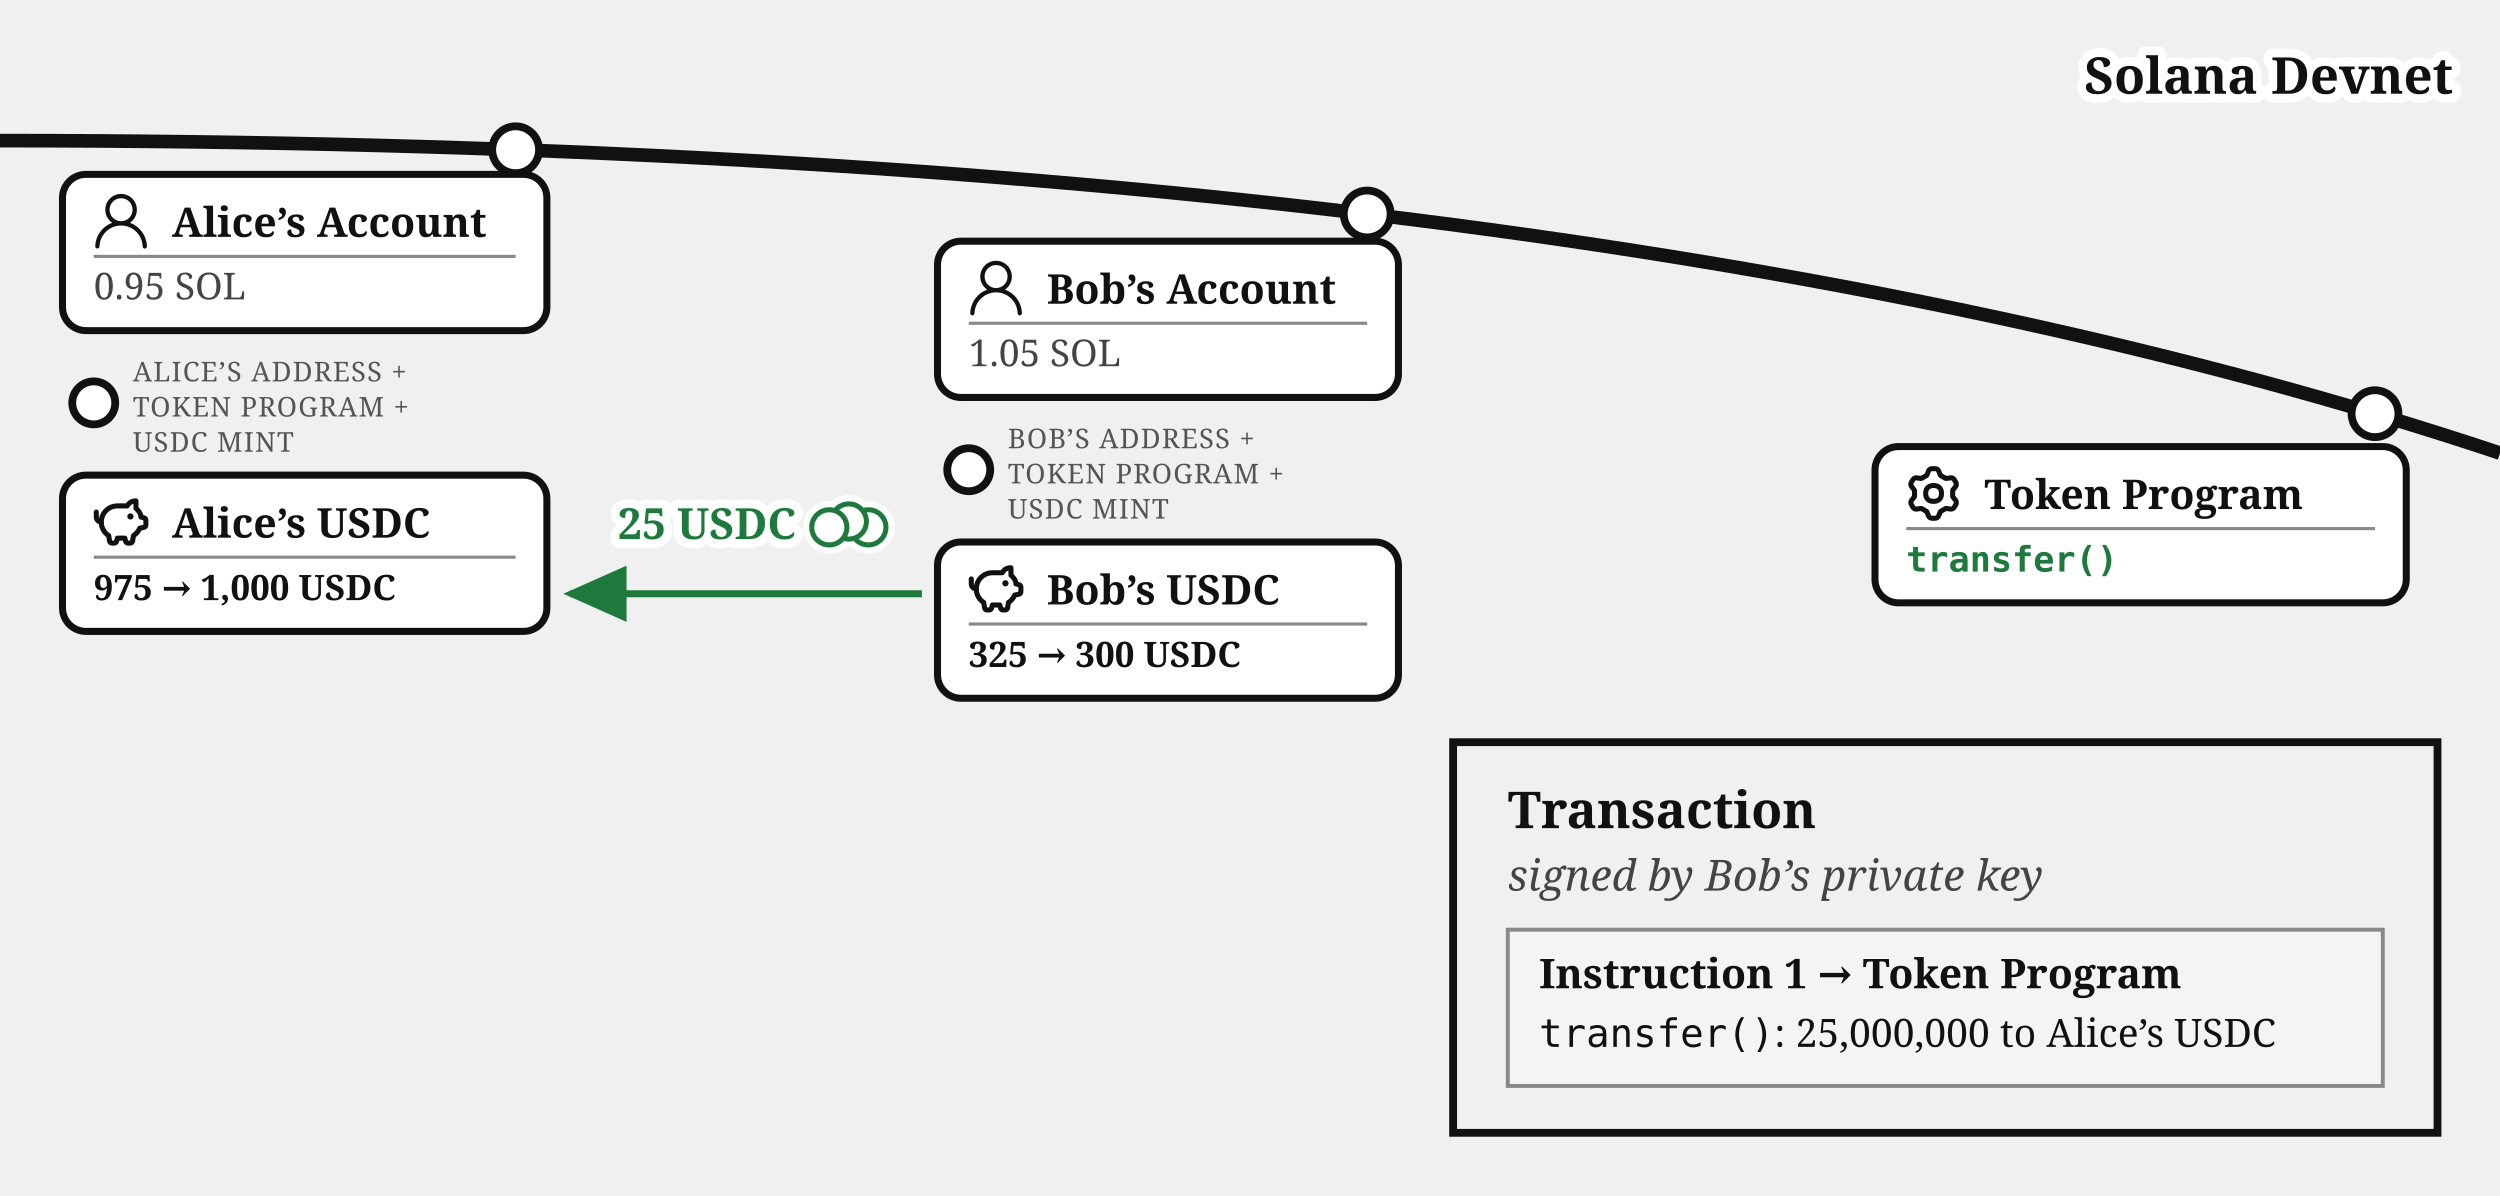
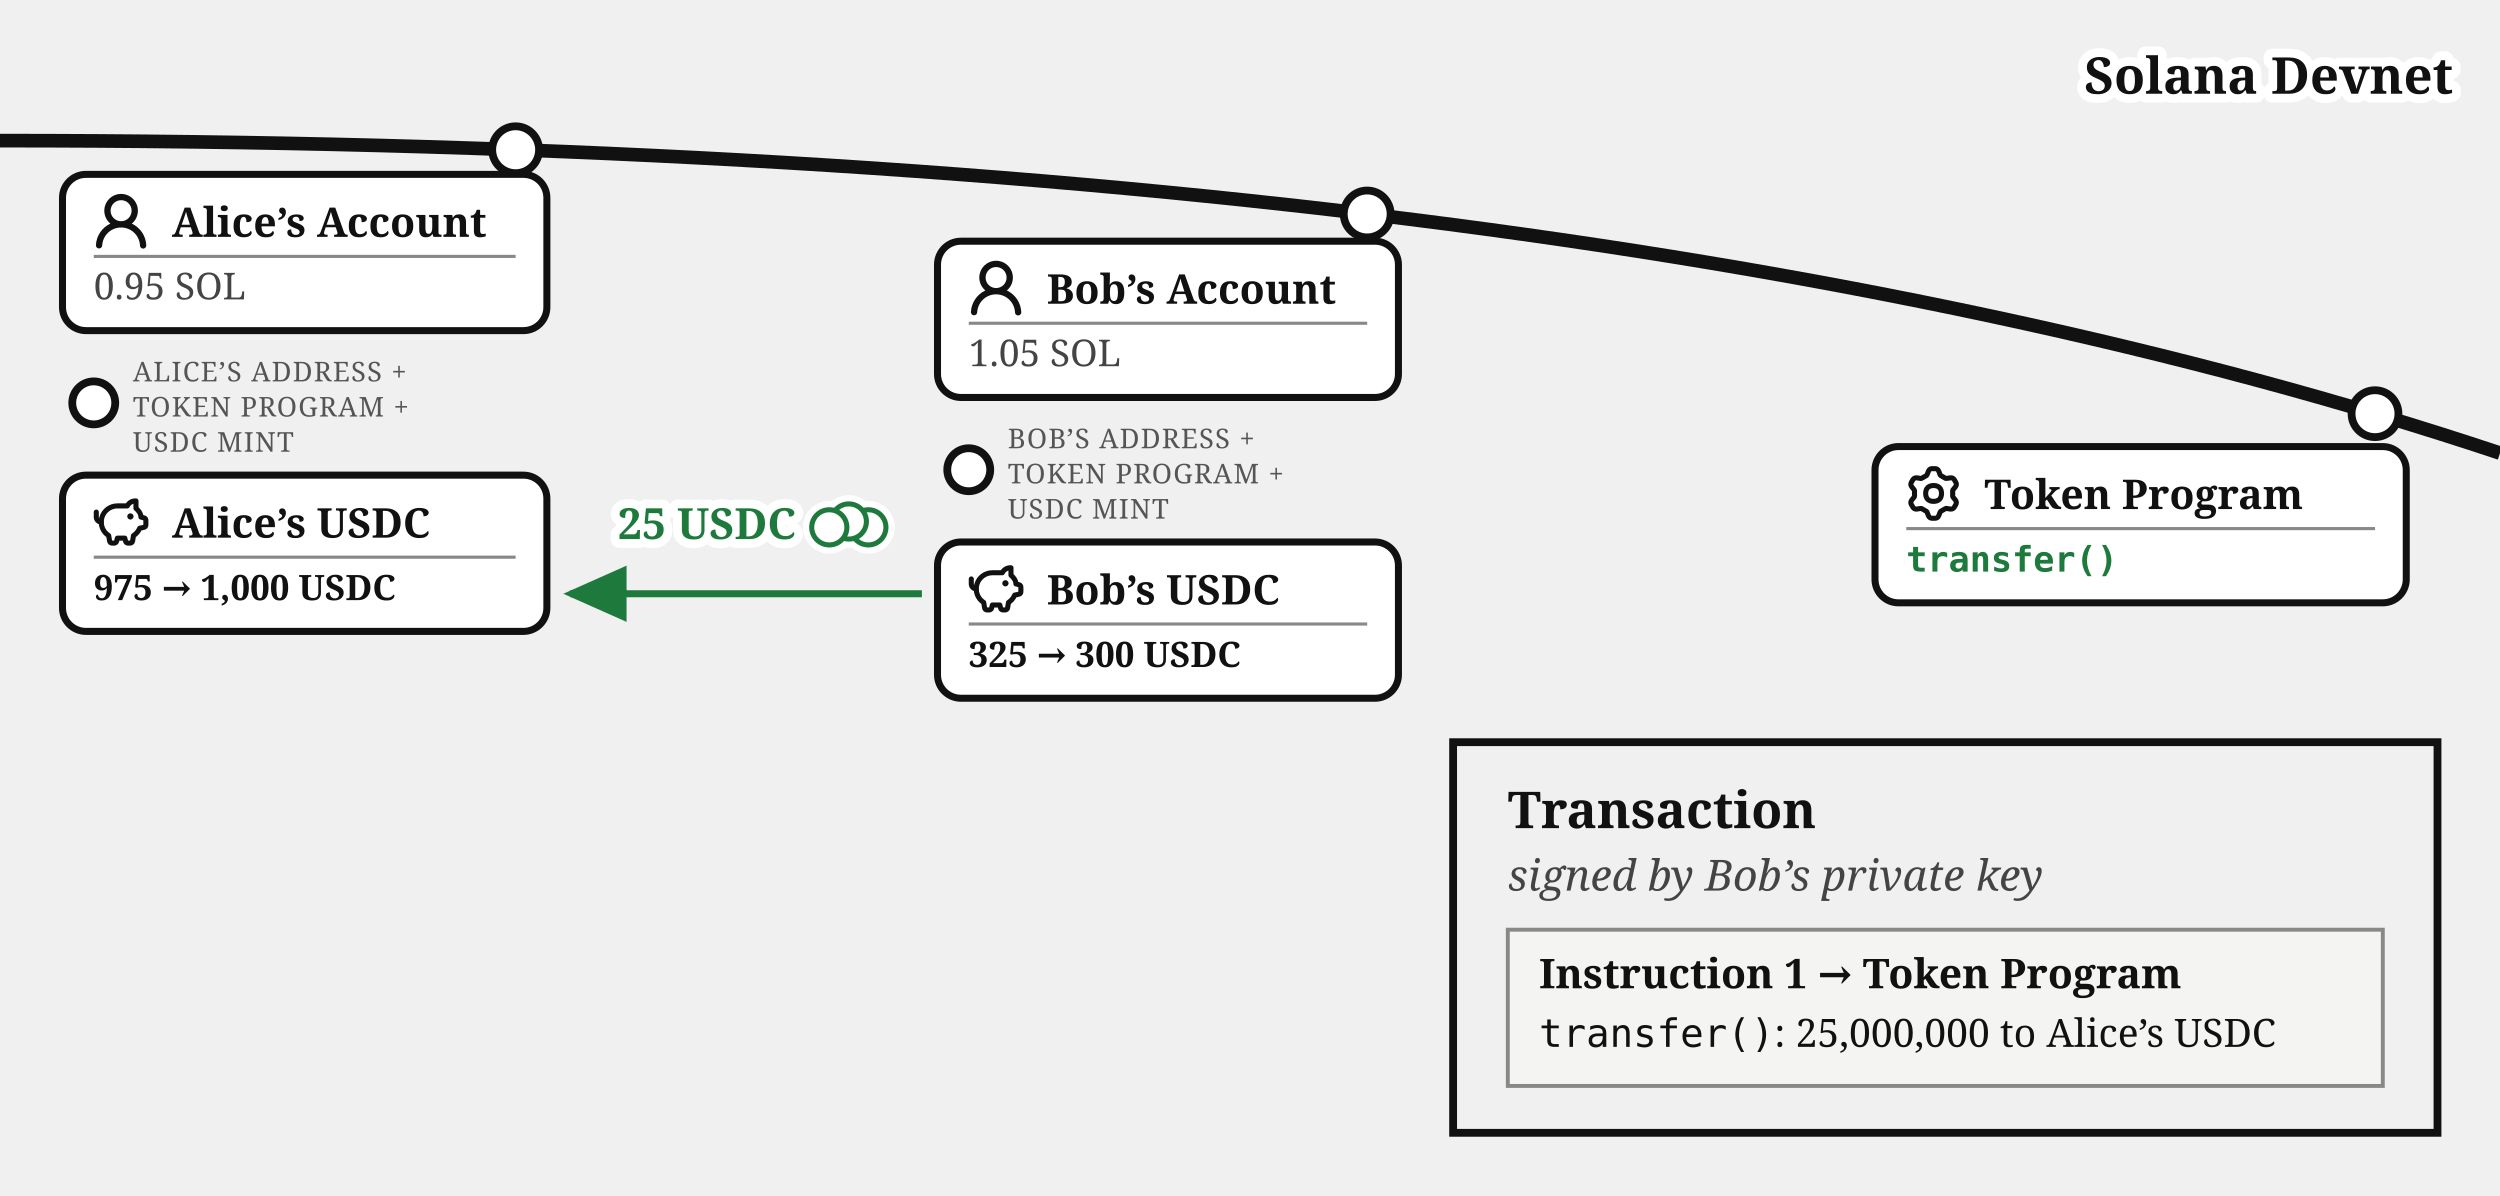
<svg xmlns="http://www.w3.org/2000/svg" viewBox="0 0 640 306" font-family="Georgia, serif" fill="#111">
  <defs>
    <marker id="bobs-usdc-a" markerWidth="9" markerHeight="8" refX="8" refY="4" orient="auto">
      <path d="M0,0 L9,4 L0,8 z" fill="#1e7a3c" />
    </marker>
  </defs>
  <path d="M 0,36 Q 400,36 640,116" fill="none" stroke="#111" stroke-width="3.5" />
  <text stroke="#fff" stroke-width="4.5" paint-order="stroke" stroke-linejoin="round" x="628" y="24" font-size="13" font-weight="bold" text-anchor="end">Solana Devnet</text>
  <circle cx="132" cy="38.335" r="6" fill="#fff" stroke="#111" stroke-width="2" />
  <g>
    <rect x="16" y="44.638" width="124" height="40" rx="6" fill="#fff" stroke="#111" stroke-width="1.8" />
    <g transform="translate(24,49.6382)">
-       <g transform="translate(-1.835,-1.841) scale(0.736)" fill="#111">
-         <path d="M12 2.5a5.5 5.5 0 0 1 3.096 10.047a9.005 9.005 0 0 1 5.9 8.181a.75.75 0 1 1-1.499.044a7.5 7.5 0 0 0-14.993 0a.75.75 0 0 1-1.5-.045a9.005 9.005 0 0 1 5.9-8.18A5.5 5.5 0 0 1 12 2.5M8 8a4 4 0 1 0 8 0a4 4 0 0 0-8 0" />
+       <g transform="translate(-1.607,-1.079) scale(1.076)" fill="#111">
+         <path d="M10.561 8.073a6 6 0 0 1 3.432 5.142a.75.75 0 1 1-1.498.07a4.5 4.5 0 0 0-8.99 0a.75.75 0 0 1-1.498-.07a6 6 0 0 1 3.431-5.142a3.999 3.999 0 1 1 5.123 0M10.5 5a2.5 2.5 0 1 0-5 0a2.5 2.5 0 0 0 5 0" />
      </g>
    </g>
    <text x="44" y="60.638" font-size="10.5" font-weight="bold">Alice’s Account</text>
    <line x1="24" y1="65.638" x2="132" y2="65.638" stroke="#888" stroke-width="0.8" />
    <text x="24" y="76.638" font-size="9.5" fill="#444">0.95 SOL</text>
  </g>
  <circle cx="24" cy="103.138" r="5.5" fill="#fff" stroke="#111" stroke-width="2" />
  <text x="34" y="97.638" font-size="7" letter-spacing="0.3" fill="#555">ALICE’S ADDRESS +</text>
  <text x="34" y="106.638" font-size="7" letter-spacing="0.3" fill="#555">TOKEN PROGRAM +</text>
  <text x="34" y="115.638" font-size="7" letter-spacing="0.3" fill="#555">USDC MINT</text>
  <g>
    <rect x="16" y="121.638" width="124" height="40" rx="6" fill="#fff" stroke="#111" stroke-width="1.8" />
    <g transform="translate(24,126.638)">
      <g transform="translate(-0.62,-0.62) scale(0.635)" fill="none" stroke="#111" stroke-linecap="round" stroke-linejoin="round" stroke-width="2.047">
        <path d="M14.5 5.5h-4A6.5 6.5 0 0 0 7 17.478l.288 1.738c.07.423.105.635.202.798a1 1 0 0 0 .49.416c.178.07.392.07.822.07c.397 0 .596 0 .764-.062a1 1 0 0 0 .479-.374c.1-.148.15-.34.246-.727l.209-.837h3l.21.837c.096.386.144.58.245.727a1 1 0 0 0 .479.374c.168.062.367.062.764.062c.43 0 .644 0 .821-.07a1 1 0 0 0 .49-.416c.098-.163.133-.375.203-.798L17 17.478a6.5 6.5 0 0 0 2.502-2.978l.89-.178c.77-.154 1.155-.231 1.381-.508c.227-.276.227-.669.227-1.453v-.3c0-.75 0-1.124-.212-1.396c-.212-.27-.575-.362-1.303-.544L20 10c0-1.5-1.167-2.833-2-3.5v-3h-.264c-1.37 0-2.623.774-3.236 2" />
        <path d="M15.875 9.75h-.125m.25 0a.25.25 0 1 1-.5 0a.25.25 0 0 1 .5 0M2 8v2a2 2 0 0 0 2 2" />
      </g>
    </g>
    <text x="44" y="137.638" font-size="10.5" font-weight="bold">Alice’s USDC</text>
    <line x1="24" y1="142.638" x2="132" y2="142.638" stroke="#888" stroke-width="0.8" />
    <text x="24" y="153.638" font-size="9" font-weight="bold">975 → 1,000 USDC</text>
  </g>
  <circle cx="350" cy="54.774" r="6" fill="#fff" stroke="#111" stroke-width="2" />
  <g>
    <rect x="240" y="61.751" width="118" height="40" rx="6" fill="#fff" stroke="#111" stroke-width="1.8" />
    <g transform="translate(248,66.751)">
-       <g transform="translate(-1.835,-1.841) scale(0.736)" fill="#111">
-         <path d="M12 2.5a5.5 5.5 0 0 1 3.096 10.047a9.005 9.005 0 0 1 5.9 8.181a.75.75 0 1 1-1.499.044a7.5 7.5 0 0 0-14.993 0a.75.75 0 0 1-1.5-.045a9.005 9.005 0 0 1 5.9-8.18A5.5 5.5 0 0 1 12 2.5M8 8a4 4 0 1 0 8 0a4 4 0 0 0-8 0" />
+       <g transform="translate(-1.607,-1.079) scale(1.076)" fill="#111">
+         <path d="M10.561 8.073a6 6 0 0 1 3.432 5.142a.75.75 0 1 1-1.498.07a4.5 4.5 0 0 0-8.99 0a.75.75 0 0 1-1.498-.07a6 6 0 0 1 3.431-5.142a3.999 3.999 0 1 1 5.123 0M10.5 5a2.5 2.5 0 1 0-5 0a2.5 2.5 0 0 0 5 0" />
      </g>
    </g>
    <text x="268" y="77.751" font-size="10.5" font-weight="bold">Bob’s Account</text>
    <line x1="248" y1="82.751" x2="350" y2="82.751" stroke="#888" stroke-width="0.8" />
    <text x="248" y="93.751" font-size="9.5" fill="#444">1.05 SOL</text>
  </g>
  <circle cx="248" cy="120.251" r="5.5" fill="#fff" stroke="#111" stroke-width="2" />
  <text x="258" y="114.751" font-size="7" letter-spacing="0.3" fill="#555">BOB’S ADDRESS +</text>
  <text x="258" y="123.751" font-size="7" letter-spacing="0.3" fill="#555">TOKEN PROGRAM +</text>
  <text x="258" y="132.751" font-size="7" letter-spacing="0.3" fill="#555">USDC MINT</text>
  <g>
    <rect x="240" y="138.751" width="118" height="40" rx="6" fill="#fff" stroke="#111" stroke-width="1.8" />
    <g transform="translate(248,143.751)">
      <g transform="translate(-0.62,-0.62) scale(0.635)" fill="none" stroke="#111" stroke-linecap="round" stroke-linejoin="round" stroke-width="2.047">
        <path d="M14.5 5.5h-4A6.5 6.5 0 0 0 7 17.478l.288 1.738c.07.423.105.635.202.798a1 1 0 0 0 .49.416c.178.07.392.07.822.07c.397 0 .596 0 .764-.062a1 1 0 0 0 .479-.374c.1-.148.15-.34.246-.727l.209-.837h3l.21.837c.096.386.144.58.245.727a1 1 0 0 0 .479.374c.168.062.367.062.764.062c.43 0 .644 0 .821-.07a1 1 0 0 0 .49-.416c.098-.163.133-.375.203-.798L17 17.478a6.5 6.5 0 0 0 2.502-2.978l.89-.178c.77-.154 1.155-.231 1.381-.508c.227-.276.227-.669.227-1.453v-.3c0-.75 0-1.124-.212-1.396c-.212-.27-.575-.362-1.303-.544L20 10c0-1.5-1.167-2.833-2-3.5v-3h-.264c-1.37 0-2.623.774-3.236 2" />
        <path d="M15.875 9.75h-.125m.25 0a.25.25 0 1 1-.5 0a.25.25 0 0 1 .5 0M2 8v2a2 2 0 0 0 2 2" />
      </g>
    </g>
    <text x="268" y="154.751" font-size="10.5" font-weight="bold">Bob’s USDC</text>
    <line x1="248" y1="159.751" x2="350" y2="159.751" stroke="#888" stroke-width="0.8" />
    <text x="248" y="170.751" font-size="9" font-weight="bold">325 → 300 USDC</text>
  </g>
  <path d="M 236,152 L 146,152" fill="none" stroke="#1e7a3c" stroke-width="1.8" marker-end="url(#bobs-usdc-a)" />
  <text stroke="#fff" stroke-width="4.5" paint-order="stroke" stroke-linejoin="round" x="181" y="138" font-size="11" fill="#1e7a3c" text-anchor="middle" font-weight="bold">25 USDC</text>
  <circle cx="608" cy="105.901" r="6" fill="#fff" stroke="#111" stroke-width="2" />
  <rect x="480" y="114.323" width="136" height="40" rx="6" fill="#fff" stroke="#111" stroke-width="1.8" />
  <g transform="translate(488,119.323)">
    <g transform="translate(-0.113,-0.112) scale(1.016)" fill="none" stroke="#111" stroke-linecap="round" stroke-linejoin="round" stroke-width="1.28">
      <path d="M11.808 7.727c0 .05.017.1.048.14l.667.84a.96.96 0 0 1 .082 1.08l-.392.676a.96.96 0 0 1-.975.47l-1.063-.16a.23.23 0 0 0-.145.027l-1.26.727a.23.23 0 0 0-.096.112l-.392 1a.96.96 0 0 1-.893.611h-.782a.96.96 0 0 1-.893-.61l-.392-1a.23.23 0 0 0-.096-.113L3.967 10.8a.23.23 0 0 0-.145-.028l-1.063.162a.96.96 0 0 1-.976-.47l-.39-.677a.96.96 0 0 1 .08-1.08l.67-.84a.22.22 0 0 0 .05-.14V6.273c0-.05-.018-.1-.05-.14l-.67-.84a.96.96 0 0 1-.08-1.08l.39-.676a.96.96 0 0 1 .976-.47l1.06.16a.23.23 0 0 0 .145-.027l1.262-.73a.23.23 0 0 0 .096-.113l.394-.996A.96.96 0 0 1 6.61.75h.784a.96.96 0 0 1 .893.61l.392.997q.028.075.096.116l1.26.727a.23.23 0 0 0 .145.028l1.062-.162a.96.96 0 0 1 .976.47l.391.677a.96.96 0 0 1-.081 1.08l-.67.84a.22.22 0 0 0-.049.14v1.454Z" />
      <path d="M7 8.996c1.277 0 1.996-.719 1.996-1.996S8.277 5.004 7 5.004S5.004 5.723 5.004 7S5.723 8.996 7 8.996" />
    </g>
  </g>
  <text x="508" y="130.323" font-size="10.5" font-weight="bold">Token Program</text>
  <line x1="488" y1="135.323" x2="608" y2="135.323" stroke="#888" stroke-width="0.8" />
  <text x="488" y="146.323" font-size="9" font-family="Menlo, monospace" font-weight="bold" fill="#1e7a3c">transfer()</text>
  <rect x="372" y="190" width="252" height="100" fill="none" stroke="#111" stroke-width="2" />
  <text x="386" y="212" font-size="13" font-weight="bold">Transaction</text>
  <text x="386" y="228" font-size="11" fill="#444" font-style="italic">signed by Bob’s private key</text>
  <rect x="386" y="238" width="224" height="40" fill="#f4f4f2" stroke="#888" stroke-width="1" />
  <text x="394" y="253" font-size="10.5" font-weight="bold">Instruction 1 → Token Program</text>
  <text x="394" y="268" font-size="10">
    <tspan font-family="Menlo, monospace">transfer()</tspan>: 25,000,000 to Alice’s USDC</text>
  <g class="coin" transform="translate(217.3,133.5)" fill="#fff">
    <g stroke="#fff" stroke-width="4.5">
      <circle cx="5" cy="1.5" r="4.5" />
      <circle cx="0" cy="0" r="4.5" />
      <circle cx="-5" cy="1.5" r="4.5" />
    </g>
    <g stroke="#1e7a3c" stroke-width="1.3">
      <circle cx="5" cy="1.5" r="4.5" />
      <circle cx="0" cy="0" r="4.5" />
      <circle cx="-5" cy="1.5" r="4.5" />
    </g>
  </g>
</svg>
